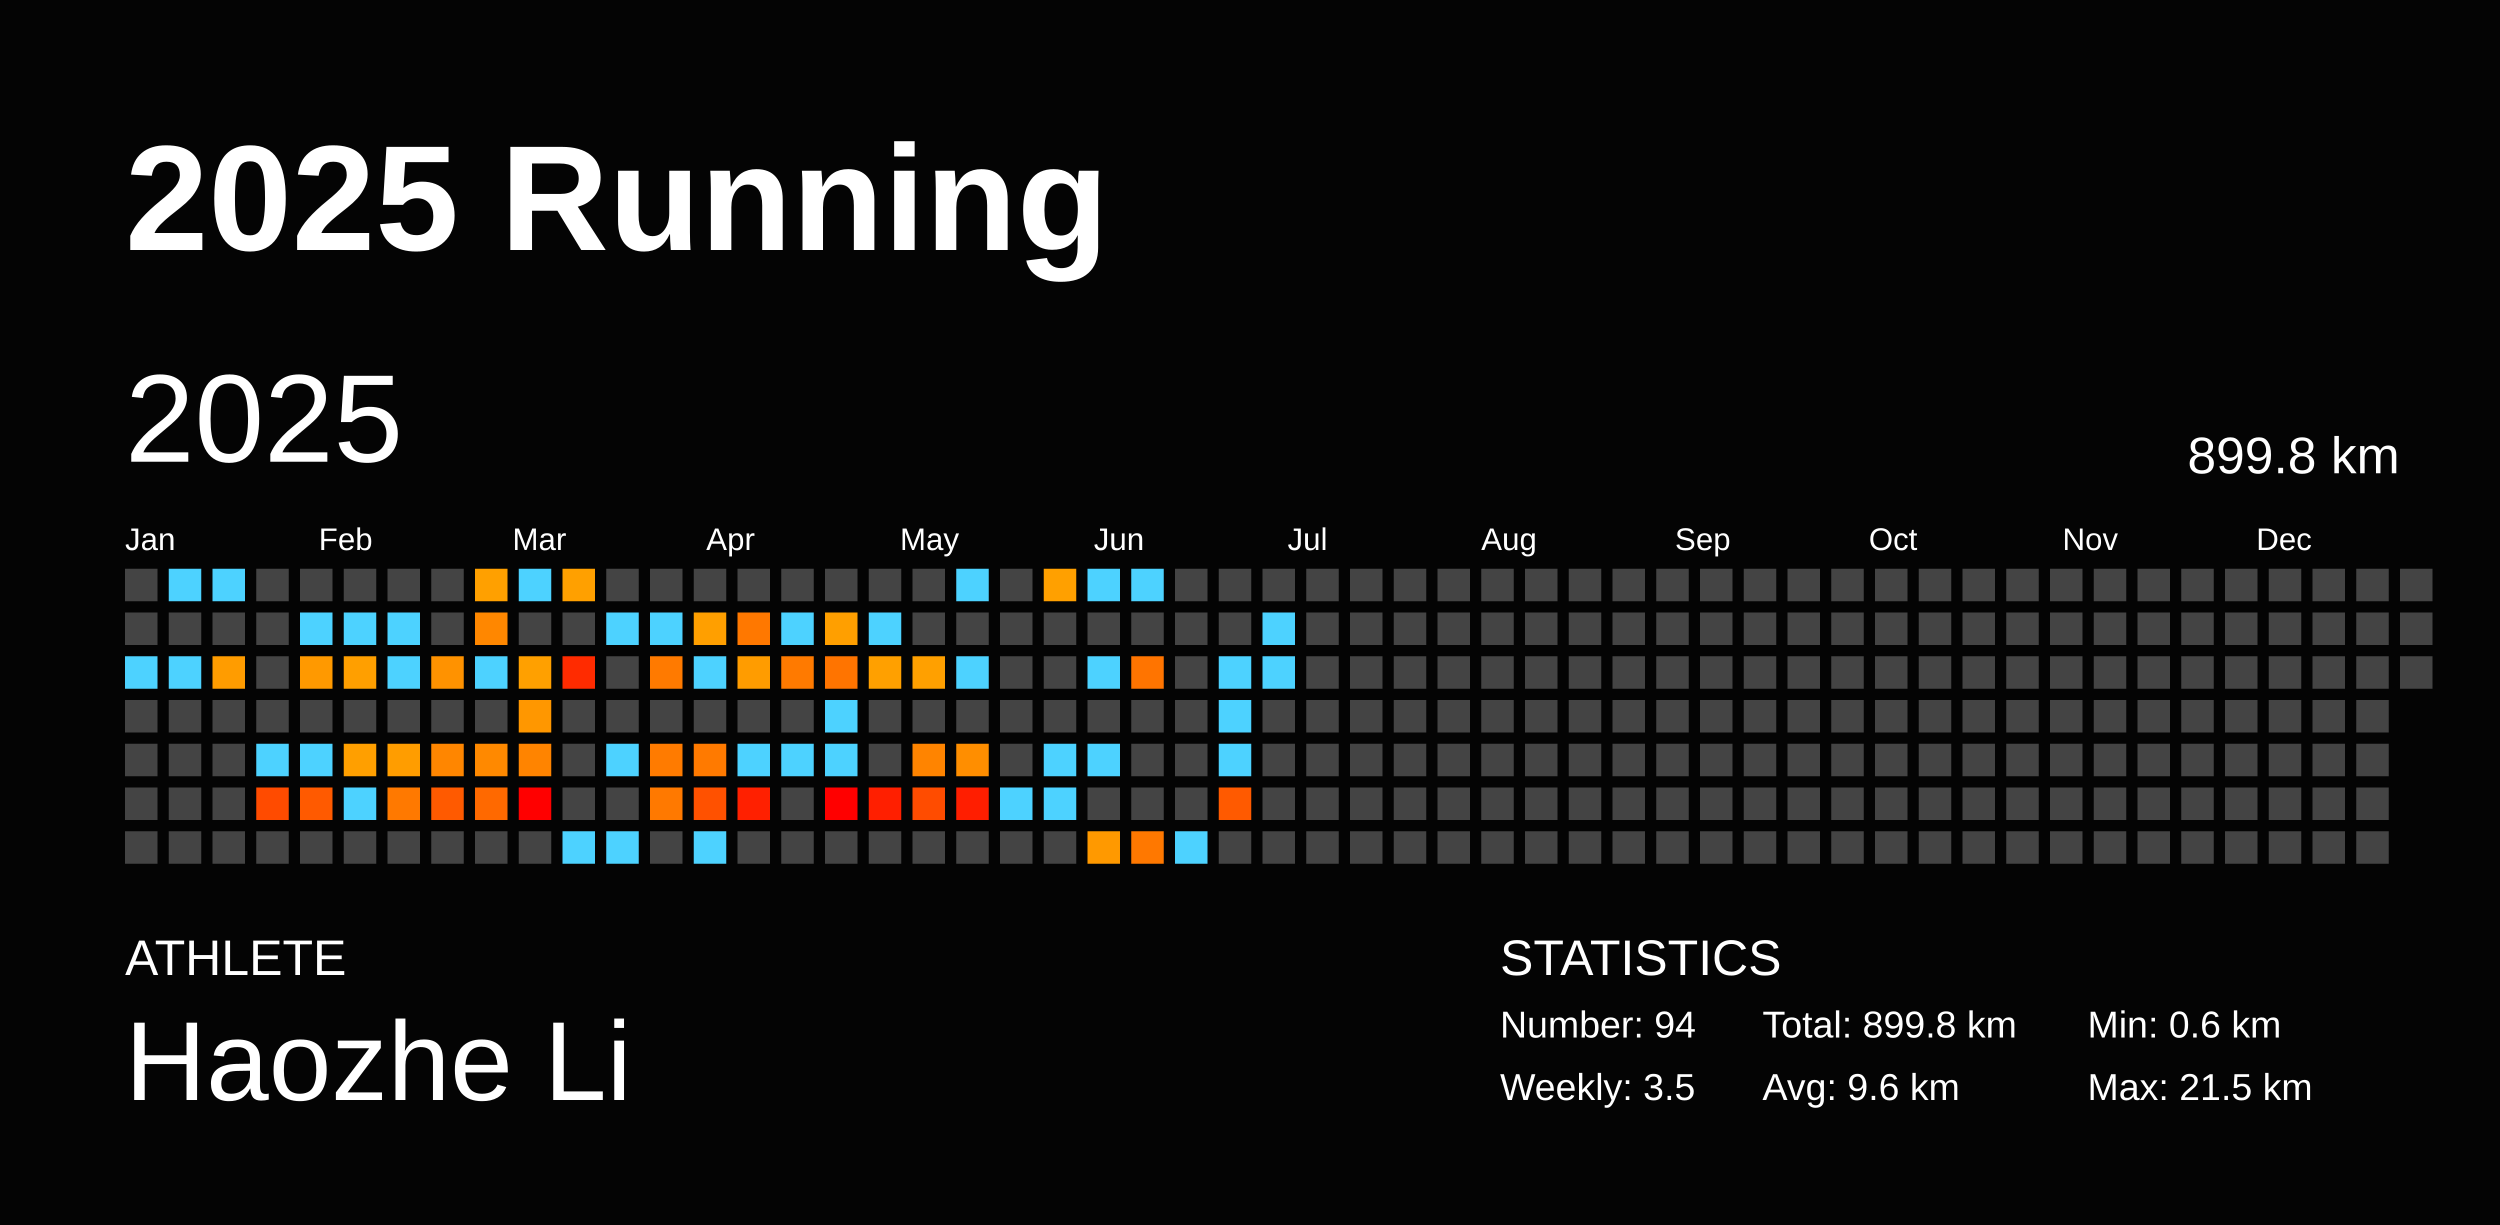
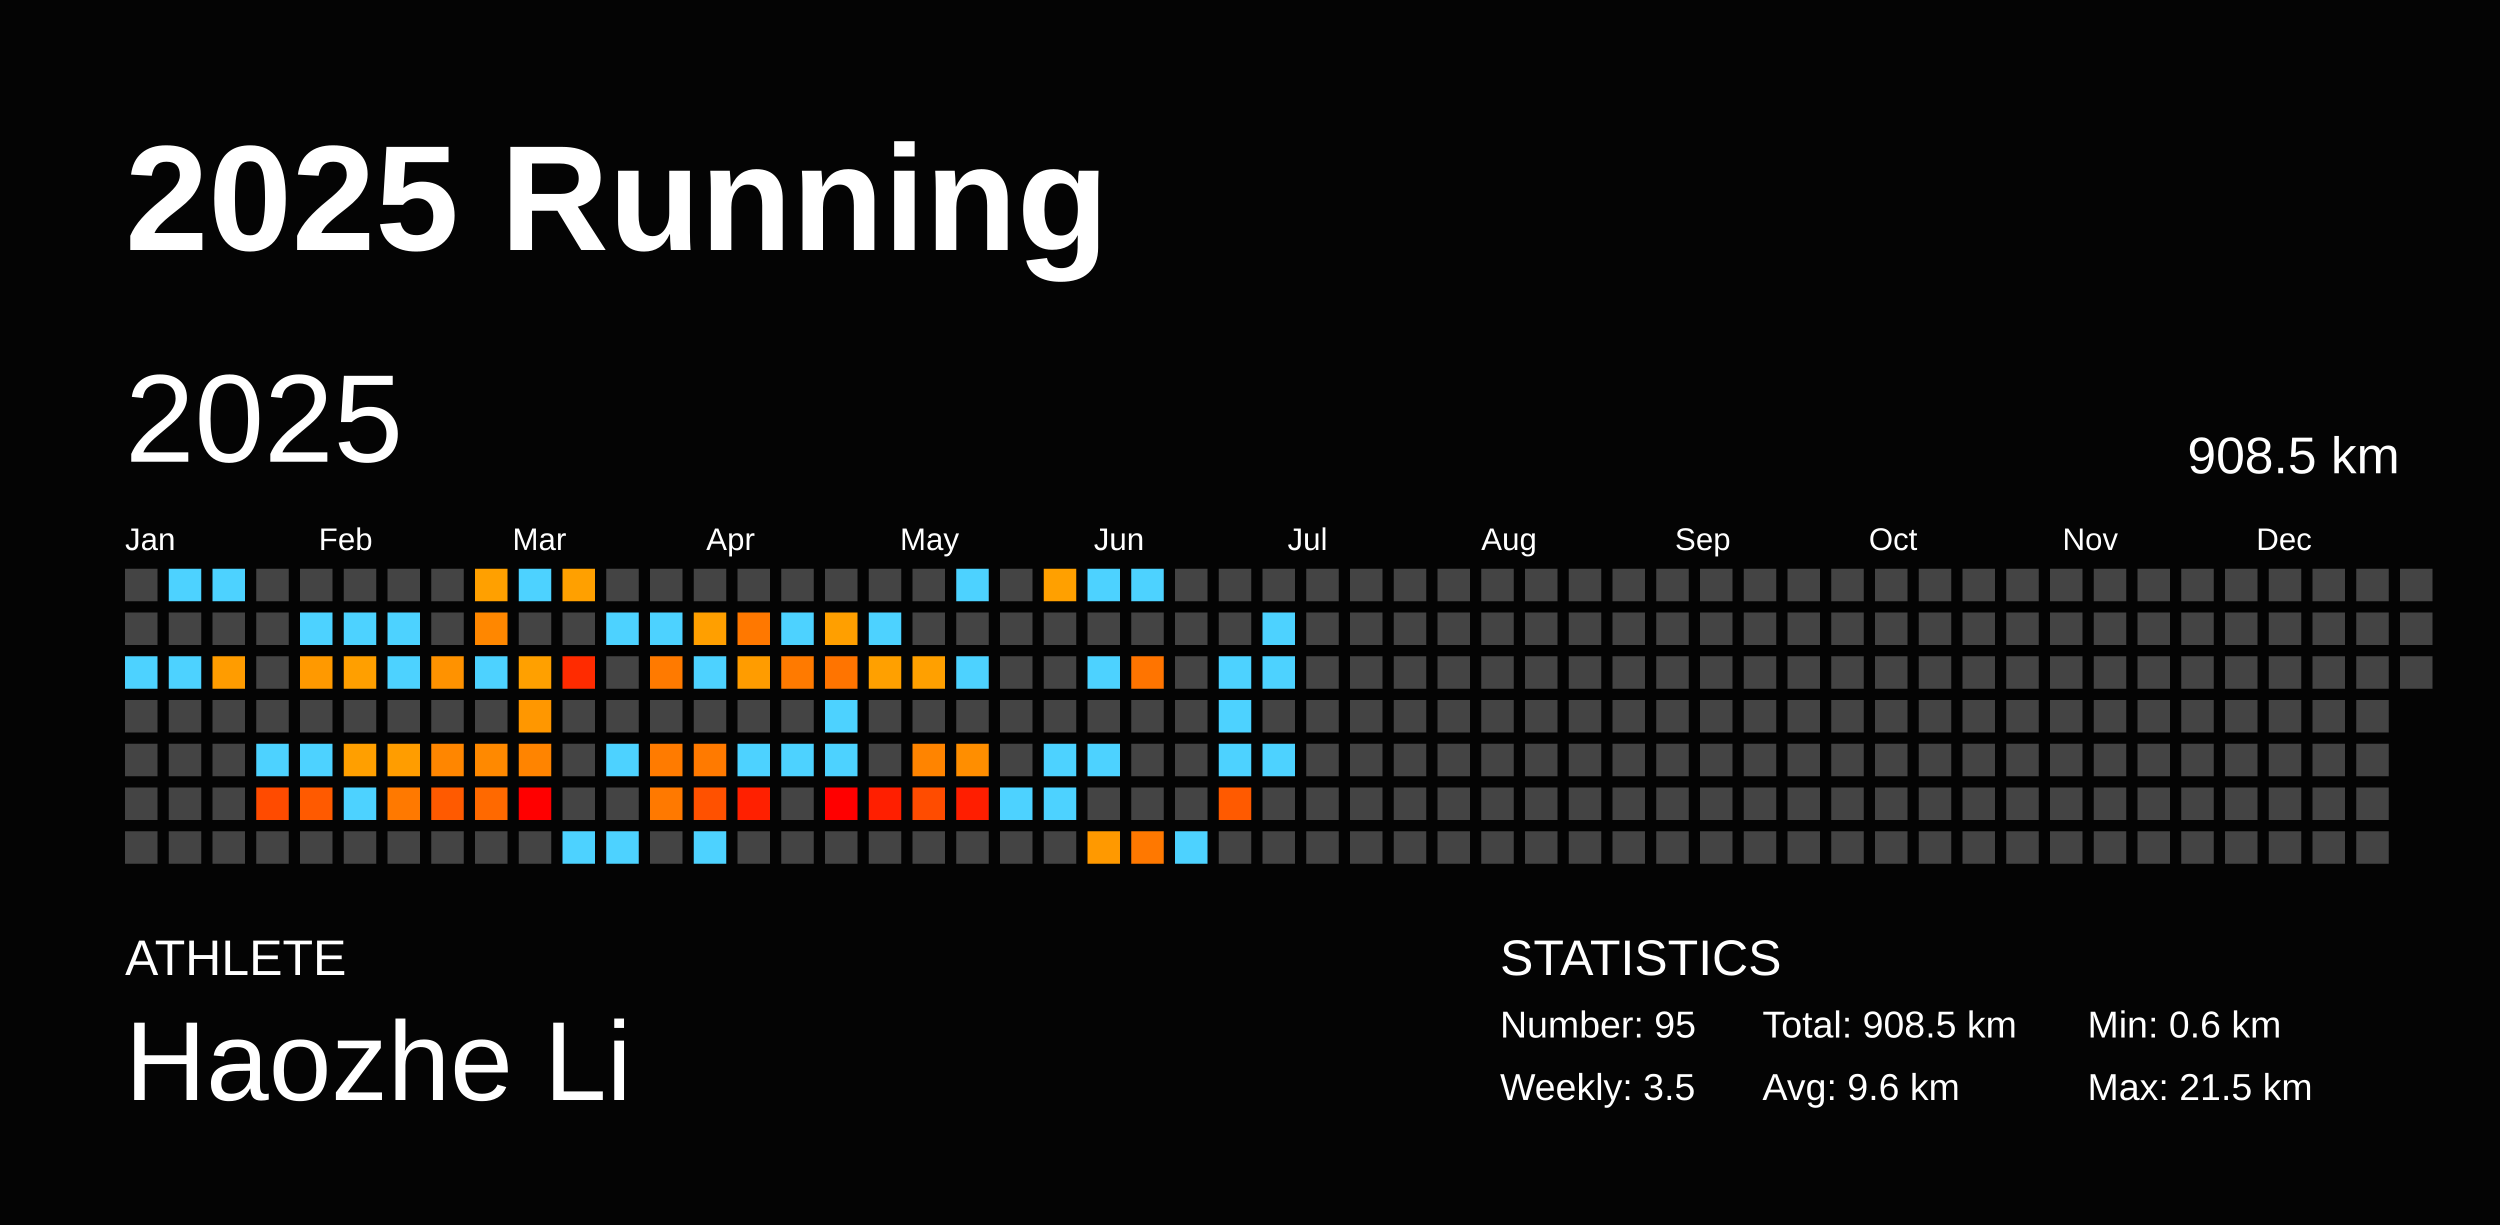
<svg xmlns="http://www.w3.org/2000/svg" baseProfile="full" height="98mm" version="1.1" viewBox="0,0,200,98" width="200mm">
  <defs />
  <rect fill="#040404" height="98" width="200" x="0" y="0" />
  <text fill="#FFFFFF" style="font-size:12px; font-family:Arial; font-weight:bold;" x="10" y="20">2025 Running</text>
  <text fill="#FFFFFF" style="font-size:4px; font-family:Arial" x="10" y="78">ATHLETE</text>
  <text fill="#FFFFFF" style="font-size:9px; font-family:Arial" x="10" y="88">Haozhe Li</text>
  <text fill="#FFFFFF" style="font-size:4px; font-family:Arial" x="120" y="78">STATISTICS</text>
-   <text fill="#FFFFFF" style="font-size:3px; font-family:Arial" x="120" y="83">Number: 94</text>
+   <text fill="#FFFFFF" style="font-size:3px; font-family:Arial" x="120" y="83">Number: 95</text>
  <text fill="#FFFFFF" style="font-size:3px; font-family:Arial" x="120" y="88">Weekly: 3.5</text>
-   <text fill="#FFFFFF" style="font-size:3px; font-family:Arial" x="141" y="83">Total: 899.8 km</text>
+   <text fill="#FFFFFF" style="font-size:3px; font-family:Arial" x="141" y="83">Total: 908.5 km</text>
  <text fill="#FFFFFF" style="font-size:3px; font-family:Arial" x="141" y="88">Avg: 9.6 km</text>
  <text fill="#FFFFFF" style="font-size:3px; font-family:Arial" x="167" y="83">Min: 0.6 km</text>
  <text fill="#FFFFFF" style="font-size:3px; font-family:Arial" x="167" y="88">Max: 21.5 km</text>
  <text dominant-baseline="hanging" fill="#FFFFFF" style="font-size:10.0px; font-family:Arial;" x="10" y="30">2025</text>
-   <text dominant-baseline="hanging" fill="#FFFFFF" style="font-size:4.125px; font-family:Arial;" x="175" y="35">899.8 km</text>
+   <text dominant-baseline="hanging" fill="#FFFFFF" style="font-size:4.125px; font-family:Arial;" x="175" y="35">908.5 km</text>
  <text fill="#FFFFFF" style="font-size:2.5px; font-family:Arial" x="10.0" y="44">Jan</text>
  <text fill="#FFFFFF" style="font-size:2.5px; font-family:Arial" x="25.5" y="44">Feb</text>
  <text fill="#FFFFFF" style="font-size:2.5px; font-family:Arial" x="41.0" y="44">Mar</text>
  <text fill="#FFFFFF" style="font-size:2.5px; font-family:Arial" x="56.5" y="44">Apr</text>
  <text fill="#FFFFFF" style="font-size:2.5px; font-family:Arial" x="72.0" y="44">May</text>
  <text fill="#FFFFFF" style="font-size:2.5px; font-family:Arial" x="87.5" y="44">Jun</text>
  <text fill="#FFFFFF" style="font-size:2.5px; font-family:Arial" x="103.0" y="44">Jul</text>
  <text fill="#FFFFFF" style="font-size:2.5px; font-family:Arial" x="118.5" y="44">Aug</text>
  <text fill="#FFFFFF" style="font-size:2.5px; font-family:Arial" x="134.0" y="44">Sep</text>
  <text fill="#FFFFFF" style="font-size:2.5px; font-family:Arial" x="149.5" y="44">Oct</text>
  <text fill="#FFFFFF" style="font-size:2.5px; font-family:Arial" x="165.0" y="44">Nov</text>
  <text fill="#FFFFFF" style="font-size:2.5px; font-family:Arial" x="180.5" y="44">Dec</text>
  <rect fill="#444444" height="2.6" width="2.6" x="10.0" y="45.5" />
  <rect fill="#444444" height="2.6" width="2.6" x="10.0" y="49.0" />
  <rect fill="#4dd2ff" height="2.6" width="2.6" x="10.0" y="52.5" />
  <rect fill="#444444" height="2.6" width="2.6" x="10.0" y="56.0" />
  <rect fill="#444444" height="2.6" width="2.6" x="10.0" y="59.5" />
  <rect fill="#444444" height="2.6" width="2.6" x="10.0" y="63.0" />
  <rect fill="#444444" height="2.6" width="2.6" x="10.0" y="66.5" />
  <rect fill="#4dd2ff" height="2.6" width="2.6" x="13.5" y="45.5" />
  <rect fill="#444444" height="2.6" width="2.6" x="13.5" y="49.0" />
  <rect fill="#4dd2ff" height="2.6" width="2.6" x="13.5" y="52.5" />
  <rect fill="#444444" height="2.6" width="2.6" x="13.5" y="56.0" />
  <rect fill="#444444" height="2.6" width="2.6" x="13.5" y="59.5" />
  <rect fill="#444444" height="2.6" width="2.6" x="13.5" y="63.0" />
  <rect fill="#444444" height="2.6" width="2.6" x="13.5" y="66.5" />
  <rect fill="#4dd2ff" height="2.6" width="2.6" x="17.0" y="45.5" />
  <rect fill="#444444" height="2.6" width="2.6" x="17.0" y="49.0" />
  <rect fill="#ff9c00" height="2.6" width="2.6" x="17.0" y="52.5" />
  <rect fill="#444444" height="2.6" width="2.6" x="17.0" y="56.0" />
  <rect fill="#444444" height="2.6" width="2.6" x="17.0" y="59.5" />
  <rect fill="#444444" height="2.6" width="2.6" x="17.0" y="63.0" />
  <rect fill="#444444" height="2.6" width="2.6" x="17.0" y="66.5" />
  <rect fill="#444444" height="2.6" width="2.6" x="20.5" y="45.5" />
  <rect fill="#444444" height="2.6" width="2.6" x="20.5" y="49.0" />
  <rect fill="#444444" height="2.6" width="2.6" x="20.5" y="52.5" />
  <rect fill="#444444" height="2.6" width="2.6" x="20.5" y="56.0" />
  <rect fill="#4dd2ff" height="2.6" width="2.6" x="20.5" y="59.5" />
  <rect fill="#ff4b00" height="2.6" width="2.6" x="20.5" y="63.0" />
  <rect fill="#444444" height="2.6" width="2.6" x="20.5" y="66.5" />
  <rect fill="#444444" height="2.6" width="2.6" x="24.0" y="45.5" />
  <rect fill="#4dd2ff" height="2.6" width="2.6" x="24.0" y="49.0" />
  <rect fill="#ff9900" height="2.6" width="2.6" x="24.0" y="52.5" />
  <rect fill="#444444" height="2.6" width="2.6" x="24.0" y="56.0" />
  <rect fill="#4dd2ff" height="2.6" width="2.6" x="24.0" y="59.5" />
  <rect fill="#ff5a00" height="2.6" width="2.6" x="24.0" y="63.0" />
  <rect fill="#444444" height="2.6" width="2.6" x="24.0" y="66.5" />
  <rect fill="#444444" height="2.6" width="2.6" x="27.5" y="45.5" />
  <rect fill="#4dd2ff" height="2.6" width="2.6" x="27.5" y="49.0" />
  <rect fill="#ff9f00" height="2.6" width="2.6" x="27.5" y="52.5" />
  <rect fill="#444444" height="2.6" width="2.6" x="27.5" y="56.0" />
  <rect fill="#ff9f00" height="2.6" width="2.6" x="27.5" y="59.5" />
  <rect fill="#4dd2ff" height="2.6" width="2.6" x="27.5" y="63.0" />
  <rect fill="#444444" height="2.6" width="2.6" x="27.5" y="66.5" />
  <rect fill="#444444" height="2.6" width="2.6" x="31.0" y="45.5" />
  <rect fill="#4dd2ff" height="2.6" width="2.6" x="31.0" y="49.0" />
  <rect fill="#4dd2ff" height="2.6" width="2.6" x="31.0" y="52.5" />
  <rect fill="#444444" height="2.6" width="2.6" x="31.0" y="56.0" />
  <rect fill="#ff9d00" height="2.6" width="2.6" x="31.0" y="59.5" />
  <rect fill="#ff7900" height="2.6" width="2.6" x="31.0" y="63.0" />
  <rect fill="#444444" height="2.6" width="2.6" x="31.0" y="66.5" />
  <rect fill="#444444" height="2.6" width="2.6" x="34.5" y="45.5" />
  <rect fill="#444444" height="2.6" width="2.6" x="34.5" y="49.0" />
  <rect fill="#ff9200" height="2.6" width="2.6" x="34.5" y="52.5" />
  <rect fill="#444444" height="2.6" width="2.6" x="34.5" y="56.0" />
  <rect fill="#ff8600" height="2.6" width="2.6" x="34.5" y="59.5" />
  <rect fill="#ff5a00" height="2.6" width="2.6" x="34.5" y="63.0" />
  <rect fill="#444444" height="2.6" width="2.6" x="34.5" y="66.5" />
  <rect fill="#ffa000" height="2.6" width="2.6" x="38.0" y="45.5" />
  <rect fill="#ff8700" height="2.6" width="2.6" x="38.0" y="49.0" />
  <rect fill="#4dd2ff" height="2.6" width="2.6" x="38.0" y="52.5" />
  <rect fill="#444444" height="2.6" width="2.6" x="38.0" y="56.0" />
  <rect fill="#ff8900" height="2.6" width="2.6" x="38.0" y="59.5" />
  <rect fill="#ff6900" height="2.6" width="2.6" x="38.0" y="63.0" />
  <rect fill="#444444" height="2.6" width="2.6" x="38.0" y="66.5" />
  <rect fill="#4dd2ff" height="2.6" width="2.6" x="41.5" y="45.5" />
  <rect fill="#444444" height="2.6" width="2.6" x="41.5" y="49.0" />
  <rect fill="#ffa000" height="2.6" width="2.6" x="41.5" y="52.5" />
  <rect fill="#ff9700" height="2.6" width="2.6" x="41.5" y="56.0" />
  <rect fill="#ff8400" height="2.6" width="2.6" x="41.5" y="59.5" />
  <rect fill="red" height="2.6" width="2.6" x="41.5" y="63.0" />
  <rect fill="#444444" height="2.6" width="2.6" x="41.5" y="66.5" />
  <rect fill="#ffa000" height="2.6" width="2.6" x="45.0" y="45.5" />
  <rect fill="#444444" height="2.6" width="2.6" x="45.0" y="49.0" />
  <rect fill="#ff2b00" height="2.6" width="2.6" x="45.0" y="52.5" />
  <rect fill="#444444" height="2.6" width="2.6" x="45.0" y="56.0" />
  <rect fill="#444444" height="2.6" width="2.6" x="45.0" y="59.5" />
  <rect fill="#444444" height="2.6" width="2.6" x="45.0" y="63.0" />
  <rect fill="#4dd2ff" height="2.6" width="2.6" x="45.0" y="66.5" />
  <rect fill="#444444" height="2.6" width="2.6" x="48.5" y="45.5" />
  <rect fill="#4dd2ff" height="2.6" width="2.6" x="48.5" y="49.0" />
  <rect fill="#444444" height="2.6" width="2.6" x="48.5" y="52.5" />
  <rect fill="#444444" height="2.6" width="2.6" x="48.5" y="56.0" />
  <rect fill="#4dd2ff" height="2.6" width="2.6" x="48.5" y="59.5" />
  <rect fill="#444444" height="2.6" width="2.6" x="48.5" y="63.0" />
  <rect fill="#4dd2ff" height="2.6" width="2.6" x="48.5" y="66.5" />
  <rect fill="#444444" height="2.6" width="2.6" x="52.0" y="45.5" />
  <rect fill="#4dd2ff" height="2.6" width="2.6" x="52.0" y="49.0" />
  <rect fill="#ff7a00" height="2.6" width="2.6" x="52.0" y="52.5" />
  <rect fill="#444444" height="2.6" width="2.6" x="52.0" y="56.0" />
  <rect fill="#ff7b00" height="2.6" width="2.6" x="52.0" y="59.5" />
  <rect fill="#ff7900" height="2.6" width="2.6" x="52.0" y="63.0" />
  <rect fill="#444444" height="2.6" width="2.6" x="52.0" y="66.5" />
  <rect fill="#444444" height="2.6" width="2.6" x="55.5" y="45.5" />
  <rect fill="#ff9f00" height="2.6" width="2.6" x="55.5" y="49.0" />
  <rect fill="#4dd2ff" height="2.6" width="2.6" x="55.5" y="52.5" />
  <rect fill="#444444" height="2.6" width="2.6" x="55.5" y="56.0" />
  <rect fill="#ff7a00" height="2.6" width="2.6" x="55.5" y="59.5" />
  <rect fill="#ff5100" height="2.6" width="2.6" x="55.5" y="63.0" />
  <rect fill="#4dd2ff" height="2.6" width="2.6" x="55.5" y="66.5" />
  <rect fill="#444444" height="2.6" width="2.6" x="59.0" y="45.5" />
  <rect fill="#ff7800" height="2.6" width="2.6" x="59.0" y="49.0" />
  <rect fill="#ff9c00" height="2.6" width="2.6" x="59.0" y="52.5" />
  <rect fill="#444444" height="2.6" width="2.6" x="59.0" y="56.0" />
  <rect fill="#4dd2ff" height="2.6" width="2.6" x="59.0" y="59.5" />
  <rect fill="#ff2000" height="2.6" width="2.6" x="59.0" y="63.0" />
  <rect fill="#444444" height="2.6" width="2.6" x="59.0" y="66.5" />
  <rect fill="#444444" height="2.6" width="2.6" x="62.5" y="45.5" />
  <rect fill="#4dd2ff" height="2.6" width="2.6" x="62.5" y="49.0" />
  <rect fill="#ff7a00" height="2.6" width="2.6" x="62.5" y="52.5" />
  <rect fill="#444444" height="2.6" width="2.6" x="62.5" y="56.0" />
  <rect fill="#4dd2ff" height="2.6" width="2.6" x="62.5" y="59.5" />
  <rect fill="#444444" height="2.6" width="2.6" x="62.5" y="63.0" />
  <rect fill="#444444" height="2.6" width="2.6" x="62.5" y="66.5" />
  <rect fill="#444444" height="2.6" width="2.6" x="66.0" y="45.5" />
  <rect fill="#ff9f00" height="2.6" width="2.6" x="66.0" y="49.0" />
  <rect fill="#ff7400" height="2.6" width="2.6" x="66.0" y="52.5" />
  <rect fill="#4dd2ff" height="2.6" width="2.6" x="66.0" y="56.0" />
  <rect fill="#4dd2ff" height="2.6" width="2.6" x="66.0" y="59.5" />
  <rect fill="red" height="2.6" width="2.6" x="66.0" y="63.0" />
  <rect fill="#444444" height="2.6" width="2.6" x="66.0" y="66.5" />
  <rect fill="#444444" height="2.6" width="2.6" x="69.5" y="45.5" />
  <rect fill="#4dd2ff" height="2.6" width="2.6" x="69.5" y="49.0" />
  <rect fill="#ffa000" height="2.6" width="2.6" x="69.5" y="52.5" />
  <rect fill="#444444" height="2.6" width="2.6" x="69.5" y="56.0" />
  <rect fill="#444444" height="2.6" width="2.6" x="69.5" y="59.5" />
  <rect fill="#ff1f00" height="2.6" width="2.6" x="69.5" y="63.0" />
  <rect fill="#444444" height="2.6" width="2.6" x="69.5" y="66.5" />
  <rect fill="#444444" height="2.6" width="2.6" x="73.0" y="45.5" />
  <rect fill="#444444" height="2.6" width="2.6" x="73.0" y="49.0" />
  <rect fill="#ffa000" height="2.6" width="2.6" x="73.0" y="52.5" />
  <rect fill="#444444" height="2.6" width="2.6" x="73.0" y="56.0" />
  <rect fill="#ff8400" height="2.6" width="2.6" x="73.0" y="59.5" />
  <rect fill="#ff4c00" height="2.6" width="2.6" x="73.0" y="63.0" />
  <rect fill="#444444" height="2.6" width="2.6" x="73.0" y="66.5" />
  <rect fill="#4dd2ff" height="2.6" width="2.6" x="76.5" y="45.5" />
  <rect fill="#444444" height="2.6" width="2.6" x="76.5" y="49.0" />
  <rect fill="#4dd2ff" height="2.6" width="2.6" x="76.5" y="52.5" />
  <rect fill="#444444" height="2.6" width="2.6" x="76.5" y="56.0" />
  <rect fill="#ff8e00" height="2.6" width="2.6" x="76.5" y="59.5" />
  <rect fill="#ff1e00" height="2.6" width="2.6" x="76.5" y="63.0" />
  <rect fill="#444444" height="2.6" width="2.6" x="76.5" y="66.5" />
  <rect fill="#444444" height="2.6" width="2.6" x="80.0" y="45.5" />
  <rect fill="#444444" height="2.6" width="2.6" x="80.0" y="49.0" />
  <rect fill="#444444" height="2.6" width="2.6" x="80.0" y="52.5" />
  <rect fill="#444444" height="2.6" width="2.6" x="80.0" y="56.0" />
  <rect fill="#444444" height="2.6" width="2.6" x="80.0" y="59.5" />
  <rect fill="#4dd2ff" height="2.6" width="2.6" x="80.0" y="63.0" />
  <rect fill="#444444" height="2.6" width="2.6" x="80.0" y="66.5" />
  <rect fill="#ffa000" height="2.6" width="2.6" x="83.5" y="45.5" />
  <rect fill="#444444" height="2.6" width="2.6" x="83.5" y="49.0" />
  <rect fill="#444444" height="2.6" width="2.6" x="83.5" y="52.5" />
  <rect fill="#444444" height="2.6" width="2.6" x="83.5" y="56.0" />
  <rect fill="#4dd2ff" height="2.6" width="2.6" x="83.5" y="59.5" />
  <rect fill="#4dd2ff" height="2.6" width="2.6" x="83.5" y="63.0" />
  <rect fill="#444444" height="2.6" width="2.6" x="83.5" y="66.5" />
  <rect fill="#4dd2ff" height="2.6" width="2.6" x="87.0" y="45.5" />
  <rect fill="#444444" height="2.6" width="2.6" x="87.0" y="49.0" />
  <rect fill="#4dd2ff" height="2.6" width="2.6" x="87.0" y="52.5" />
  <rect fill="#444444" height="2.6" width="2.6" x="87.0" y="56.0" />
  <rect fill="#4dd2ff" height="2.6" width="2.6" x="87.0" y="59.5" />
  <rect fill="#444444" height="2.6" width="2.6" x="87.0" y="63.0" />
  <rect fill="#ff9900" height="2.6" width="2.6" x="87.0" y="66.5" />
  <rect fill="#4dd2ff" height="2.6" width="2.6" x="90.5" y="45.5" />
  <rect fill="#444444" height="2.6" width="2.6" x="90.5" y="49.0" />
  <rect fill="#ff7400" height="2.6" width="2.6" x="90.5" y="52.5" />
  <rect fill="#444444" height="2.6" width="2.6" x="90.5" y="56.0" />
  <rect fill="#444444" height="2.6" width="2.6" x="90.5" y="59.5" />
  <rect fill="#444444" height="2.6" width="2.6" x="90.5" y="63.0" />
  <rect fill="#ff7800" height="2.6" width="2.6" x="90.5" y="66.5" />
  <rect fill="#444444" height="2.6" width="2.6" x="94.0" y="45.5" />
  <rect fill="#444444" height="2.6" width="2.6" x="94.0" y="49.0" />
  <rect fill="#444444" height="2.6" width="2.6" x="94.0" y="52.5" />
  <rect fill="#444444" height="2.6" width="2.6" x="94.0" y="56.0" />
  <rect fill="#444444" height="2.6" width="2.6" x="94.0" y="59.5" />
  <rect fill="#444444" height="2.6" width="2.6" x="94.0" y="63.0" />
  <rect fill="#4dd2ff" height="2.6" width="2.6" x="94.0" y="66.5" />
  <rect fill="#444444" height="2.6" width="2.6" x="97.5" y="45.5" />
  <rect fill="#444444" height="2.6" width="2.6" x="97.5" y="49.0" />
  <rect fill="#4dd2ff" height="2.6" width="2.6" x="97.5" y="52.5" />
  <rect fill="#4dd2ff" height="2.6" width="2.6" x="97.5" y="56.0" />
  <rect fill="#4dd2ff" height="2.6" width="2.6" x="97.5" y="59.5" />
  <rect fill="#ff5a00" height="2.6" width="2.6" x="97.5" y="63.0" />
  <rect fill="#444444" height="2.6" width="2.6" x="97.5" y="66.5" />
  <rect fill="#444444" height="2.6" width="2.6" x="101.0" y="45.5" />
  <rect fill="#4dd2ff" height="2.6" width="2.6" x="101.0" y="49.0" />
  <rect fill="#4dd2ff" height="2.6" width="2.6" x="101.0" y="52.5" />
  <rect fill="#444444" height="2.6" width="2.6" x="101.0" y="56.0" />
-   <rect fill="#444444" height="2.6" width="2.6" x="101.0" y="59.5" />
+   <rect fill="#4dd2ff" height="2.6" width="2.6" x="101.0" y="59.5" />
  <rect fill="#444444" height="2.6" width="2.6" x="101.0" y="63.0" />
  <rect fill="#444444" height="2.6" width="2.6" x="101.0" y="66.5" />
  <rect fill="#444444" height="2.6" width="2.6" x="104.5" y="45.5" />
  <rect fill="#444444" height="2.6" width="2.6" x="104.5" y="49.0" />
  <rect fill="#444444" height="2.6" width="2.6" x="104.5" y="52.5" />
  <rect fill="#444444" height="2.6" width="2.6" x="104.5" y="56.0" />
  <rect fill="#444444" height="2.6" width="2.6" x="104.5" y="59.5" />
  <rect fill="#444444" height="2.6" width="2.6" x="104.5" y="63.0" />
  <rect fill="#444444" height="2.6" width="2.6" x="104.5" y="66.5" />
  <rect fill="#444444" height="2.6" width="2.6" x="108.0" y="45.5" />
  <rect fill="#444444" height="2.6" width="2.6" x="108.0" y="49.0" />
  <rect fill="#444444" height="2.6" width="2.6" x="108.0" y="52.5" />
  <rect fill="#444444" height="2.6" width="2.6" x="108.0" y="56.0" />
  <rect fill="#444444" height="2.6" width="2.6" x="108.0" y="59.5" />
  <rect fill="#444444" height="2.6" width="2.6" x="108.0" y="63.0" />
  <rect fill="#444444" height="2.6" width="2.6" x="108.0" y="66.5" />
  <rect fill="#444444" height="2.6" width="2.6" x="111.5" y="45.5" />
  <rect fill="#444444" height="2.6" width="2.6" x="111.5" y="49.0" />
  <rect fill="#444444" height="2.6" width="2.6" x="111.5" y="52.5" />
  <rect fill="#444444" height="2.6" width="2.6" x="111.5" y="56.0" />
  <rect fill="#444444" height="2.6" width="2.6" x="111.5" y="59.5" />
  <rect fill="#444444" height="2.6" width="2.6" x="111.5" y="63.0" />
  <rect fill="#444444" height="2.6" width="2.6" x="111.5" y="66.5" />
  <rect fill="#444444" height="2.6" width="2.6" x="115.0" y="45.5" />
  <rect fill="#444444" height="2.6" width="2.6" x="115.0" y="49.0" />
  <rect fill="#444444" height="2.6" width="2.6" x="115.0" y="52.5" />
  <rect fill="#444444" height="2.6" width="2.6" x="115.0" y="56.0" />
  <rect fill="#444444" height="2.6" width="2.6" x="115.0" y="59.5" />
  <rect fill="#444444" height="2.6" width="2.6" x="115.0" y="63.0" />
  <rect fill="#444444" height="2.6" width="2.6" x="115.0" y="66.5" />
  <rect fill="#444444" height="2.6" width="2.6" x="118.5" y="45.5" />
  <rect fill="#444444" height="2.6" width="2.6" x="118.5" y="49.0" />
  <rect fill="#444444" height="2.6" width="2.6" x="118.5" y="52.5" />
  <rect fill="#444444" height="2.6" width="2.6" x="118.5" y="56.0" />
  <rect fill="#444444" height="2.6" width="2.6" x="118.5" y="59.5" />
  <rect fill="#444444" height="2.6" width="2.6" x="118.5" y="63.0" />
  <rect fill="#444444" height="2.6" width="2.6" x="118.5" y="66.5" />
  <rect fill="#444444" height="2.6" width="2.6" x="122.0" y="45.5" />
  <rect fill="#444444" height="2.6" width="2.6" x="122.0" y="49.0" />
  <rect fill="#444444" height="2.6" width="2.6" x="122.0" y="52.5" />
  <rect fill="#444444" height="2.6" width="2.6" x="122.0" y="56.0" />
  <rect fill="#444444" height="2.6" width="2.6" x="122.0" y="59.5" />
  <rect fill="#444444" height="2.6" width="2.6" x="122.0" y="63.0" />
  <rect fill="#444444" height="2.6" width="2.6" x="122.0" y="66.5" />
  <rect fill="#444444" height="2.6" width="2.6" x="125.5" y="45.5" />
  <rect fill="#444444" height="2.6" width="2.6" x="125.5" y="49.0" />
  <rect fill="#444444" height="2.6" width="2.6" x="125.5" y="52.5" />
  <rect fill="#444444" height="2.6" width="2.6" x="125.5" y="56.0" />
  <rect fill="#444444" height="2.6" width="2.6" x="125.5" y="59.5" />
  <rect fill="#444444" height="2.6" width="2.6" x="125.5" y="63.0" />
  <rect fill="#444444" height="2.6" width="2.6" x="125.5" y="66.5" />
  <rect fill="#444444" height="2.6" width="2.6" x="129.0" y="45.5" />
  <rect fill="#444444" height="2.6" width="2.6" x="129.0" y="49.0" />
  <rect fill="#444444" height="2.6" width="2.6" x="129.0" y="52.5" />
  <rect fill="#444444" height="2.6" width="2.6" x="129.0" y="56.0" />
  <rect fill="#444444" height="2.6" width="2.6" x="129.0" y="59.5" />
  <rect fill="#444444" height="2.6" width="2.6" x="129.0" y="63.0" />
  <rect fill="#444444" height="2.6" width="2.6" x="129.0" y="66.5" />
  <rect fill="#444444" height="2.6" width="2.6" x="132.5" y="45.5" />
  <rect fill="#444444" height="2.6" width="2.6" x="132.5" y="49.0" />
  <rect fill="#444444" height="2.6" width="2.6" x="132.5" y="52.5" />
  <rect fill="#444444" height="2.6" width="2.6" x="132.5" y="56.0" />
  <rect fill="#444444" height="2.6" width="2.6" x="132.5" y="59.5" />
  <rect fill="#444444" height="2.6" width="2.6" x="132.5" y="63.0" />
  <rect fill="#444444" height="2.6" width="2.6" x="132.5" y="66.5" />
  <rect fill="#444444" height="2.6" width="2.6" x="136.0" y="45.5" />
  <rect fill="#444444" height="2.6" width="2.6" x="136.0" y="49.0" />
  <rect fill="#444444" height="2.6" width="2.6" x="136.0" y="52.5" />
  <rect fill="#444444" height="2.6" width="2.6" x="136.0" y="56.0" />
  <rect fill="#444444" height="2.6" width="2.6" x="136.0" y="59.5" />
  <rect fill="#444444" height="2.6" width="2.6" x="136.0" y="63.0" />
  <rect fill="#444444" height="2.6" width="2.6" x="136.0" y="66.5" />
  <rect fill="#444444" height="2.6" width="2.6" x="139.5" y="45.5" />
  <rect fill="#444444" height="2.6" width="2.6" x="139.5" y="49.0" />
  <rect fill="#444444" height="2.6" width="2.6" x="139.5" y="52.5" />
  <rect fill="#444444" height="2.6" width="2.6" x="139.5" y="56.0" />
  <rect fill="#444444" height="2.6" width="2.6" x="139.5" y="59.5" />
  <rect fill="#444444" height="2.6" width="2.6" x="139.5" y="63.0" />
  <rect fill="#444444" height="2.6" width="2.6" x="139.5" y="66.5" />
  <rect fill="#444444" height="2.6" width="2.6" x="143.0" y="45.5" />
  <rect fill="#444444" height="2.6" width="2.6" x="143.0" y="49.0" />
  <rect fill="#444444" height="2.6" width="2.6" x="143.0" y="52.5" />
  <rect fill="#444444" height="2.6" width="2.6" x="143.0" y="56.0" />
  <rect fill="#444444" height="2.6" width="2.6" x="143.0" y="59.5" />
  <rect fill="#444444" height="2.6" width="2.6" x="143.0" y="63.0" />
  <rect fill="#444444" height="2.6" width="2.6" x="143.0" y="66.5" />
  <rect fill="#444444" height="2.6" width="2.6" x="146.5" y="45.5" />
  <rect fill="#444444" height="2.6" width="2.6" x="146.5" y="49.0" />
  <rect fill="#444444" height="2.6" width="2.6" x="146.5" y="52.5" />
  <rect fill="#444444" height="2.6" width="2.6" x="146.5" y="56.0" />
  <rect fill="#444444" height="2.6" width="2.6" x="146.5" y="59.5" />
  <rect fill="#444444" height="2.6" width="2.6" x="146.5" y="63.0" />
  <rect fill="#444444" height="2.6" width="2.6" x="146.5" y="66.5" />
  <rect fill="#444444" height="2.6" width="2.6" x="150.0" y="45.5" />
  <rect fill="#444444" height="2.6" width="2.6" x="150.0" y="49.0" />
  <rect fill="#444444" height="2.6" width="2.6" x="150.0" y="52.5" />
  <rect fill="#444444" height="2.6" width="2.6" x="150.0" y="56.0" />
  <rect fill="#444444" height="2.6" width="2.6" x="150.0" y="59.5" />
  <rect fill="#444444" height="2.6" width="2.6" x="150.0" y="63.0" />
  <rect fill="#444444" height="2.6" width="2.6" x="150.0" y="66.5" />
  <rect fill="#444444" height="2.6" width="2.6" x="153.5" y="45.5" />
  <rect fill="#444444" height="2.6" width="2.6" x="153.5" y="49.0" />
  <rect fill="#444444" height="2.6" width="2.6" x="153.5" y="52.5" />
  <rect fill="#444444" height="2.6" width="2.6" x="153.5" y="56.0" />
  <rect fill="#444444" height="2.6" width="2.6" x="153.5" y="59.5" />
  <rect fill="#444444" height="2.6" width="2.6" x="153.5" y="63.0" />
  <rect fill="#444444" height="2.6" width="2.6" x="153.5" y="66.5" />
  <rect fill="#444444" height="2.6" width="2.6" x="157.0" y="45.5" />
  <rect fill="#444444" height="2.6" width="2.6" x="157.0" y="49.0" />
  <rect fill="#444444" height="2.6" width="2.6" x="157.0" y="52.5" />
  <rect fill="#444444" height="2.6" width="2.6" x="157.0" y="56.0" />
  <rect fill="#444444" height="2.6" width="2.6" x="157.0" y="59.5" />
  <rect fill="#444444" height="2.6" width="2.6" x="157.0" y="63.0" />
  <rect fill="#444444" height="2.6" width="2.6" x="157.0" y="66.5" />
  <rect fill="#444444" height="2.6" width="2.6" x="160.5" y="45.5" />
  <rect fill="#444444" height="2.6" width="2.6" x="160.5" y="49.0" />
  <rect fill="#444444" height="2.6" width="2.6" x="160.5" y="52.5" />
  <rect fill="#444444" height="2.6" width="2.6" x="160.5" y="56.0" />
  <rect fill="#444444" height="2.6" width="2.6" x="160.5" y="59.5" />
  <rect fill="#444444" height="2.6" width="2.6" x="160.5" y="63.0" />
  <rect fill="#444444" height="2.6" width="2.6" x="160.5" y="66.5" />
  <rect fill="#444444" height="2.6" width="2.6" x="164.0" y="45.5" />
  <rect fill="#444444" height="2.6" width="2.6" x="164.0" y="49.0" />
  <rect fill="#444444" height="2.6" width="2.6" x="164.0" y="52.5" />
  <rect fill="#444444" height="2.6" width="2.6" x="164.0" y="56.0" />
  <rect fill="#444444" height="2.6" width="2.6" x="164.0" y="59.5" />
  <rect fill="#444444" height="2.6" width="2.6" x="164.0" y="63.0" />
  <rect fill="#444444" height="2.6" width="2.6" x="164.0" y="66.5" />
  <rect fill="#444444" height="2.6" width="2.6" x="167.5" y="45.5" />
  <rect fill="#444444" height="2.6" width="2.6" x="167.5" y="49.0" />
  <rect fill="#444444" height="2.6" width="2.6" x="167.5" y="52.5" />
  <rect fill="#444444" height="2.6" width="2.6" x="167.5" y="56.0" />
  <rect fill="#444444" height="2.6" width="2.6" x="167.5" y="59.5" />
  <rect fill="#444444" height="2.6" width="2.6" x="167.5" y="63.0" />
  <rect fill="#444444" height="2.6" width="2.6" x="167.5" y="66.5" />
  <rect fill="#444444" height="2.6" width="2.6" x="171.0" y="45.5" />
  <rect fill="#444444" height="2.6" width="2.6" x="171.0" y="49.0" />
  <rect fill="#444444" height="2.6" width="2.6" x="171.0" y="52.5" />
  <rect fill="#444444" height="2.6" width="2.6" x="171.0" y="56.0" />
  <rect fill="#444444" height="2.6" width="2.6" x="171.0" y="59.5" />
  <rect fill="#444444" height="2.6" width="2.6" x="171.0" y="63.0" />
  <rect fill="#444444" height="2.6" width="2.6" x="171.0" y="66.5" />
  <rect fill="#444444" height="2.6" width="2.6" x="174.5" y="45.5" />
  <rect fill="#444444" height="2.6" width="2.6" x="174.5" y="49.0" />
  <rect fill="#444444" height="2.6" width="2.6" x="174.5" y="52.5" />
  <rect fill="#444444" height="2.6" width="2.6" x="174.5" y="56.0" />
  <rect fill="#444444" height="2.6" width="2.6" x="174.5" y="59.5" />
  <rect fill="#444444" height="2.6" width="2.6" x="174.5" y="63.0" />
  <rect fill="#444444" height="2.6" width="2.6" x="174.5" y="66.5" />
  <rect fill="#444444" height="2.6" width="2.6" x="178.0" y="45.5" />
  <rect fill="#444444" height="2.6" width="2.6" x="178.0" y="49.0" />
  <rect fill="#444444" height="2.6" width="2.6" x="178.0" y="52.5" />
  <rect fill="#444444" height="2.6" width="2.6" x="178.0" y="56.0" />
  <rect fill="#444444" height="2.6" width="2.6" x="178.0" y="59.5" />
  <rect fill="#444444" height="2.6" width="2.6" x="178.0" y="63.0" />
  <rect fill="#444444" height="2.6" width="2.6" x="178.0" y="66.5" />
  <rect fill="#444444" height="2.6" width="2.6" x="181.5" y="45.5" />
  <rect fill="#444444" height="2.6" width="2.6" x="181.5" y="49.0" />
  <rect fill="#444444" height="2.6" width="2.6" x="181.5" y="52.5" />
  <rect fill="#444444" height="2.6" width="2.6" x="181.5" y="56.0" />
  <rect fill="#444444" height="2.6" width="2.6" x="181.5" y="59.5" />
  <rect fill="#444444" height="2.6" width="2.6" x="181.5" y="63.0" />
  <rect fill="#444444" height="2.6" width="2.6" x="181.5" y="66.5" />
  <rect fill="#444444" height="2.6" width="2.6" x="185.0" y="45.5" />
  <rect fill="#444444" height="2.6" width="2.6" x="185.0" y="49.0" />
  <rect fill="#444444" height="2.6" width="2.6" x="185.0" y="52.5" />
  <rect fill="#444444" height="2.6" width="2.6" x="185.0" y="56.0" />
  <rect fill="#444444" height="2.6" width="2.6" x="185.0" y="59.5" />
  <rect fill="#444444" height="2.6" width="2.6" x="185.0" y="63.0" />
  <rect fill="#444444" height="2.6" width="2.6" x="185.0" y="66.5" />
  <rect fill="#444444" height="2.6" width="2.6" x="188.5" y="45.5" />
  <rect fill="#444444" height="2.6" width="2.6" x="188.5" y="49.0" />
  <rect fill="#444444" height="2.6" width="2.6" x="188.5" y="52.5" />
  <rect fill="#444444" height="2.6" width="2.6" x="188.5" y="56.0" />
  <rect fill="#444444" height="2.6" width="2.6" x="188.5" y="59.5" />
  <rect fill="#444444" height="2.6" width="2.6" x="188.5" y="63.0" />
  <rect fill="#444444" height="2.6" width="2.6" x="188.5" y="66.5" />
  <rect fill="#444444" height="2.6" width="2.6" x="192.0" y="45.5" />
  <rect fill="#444444" height="2.6" width="2.6" x="192.0" y="49.0" />
  <rect fill="#444444" height="2.6" width="2.6" x="192.0" y="52.5" />
</svg>
